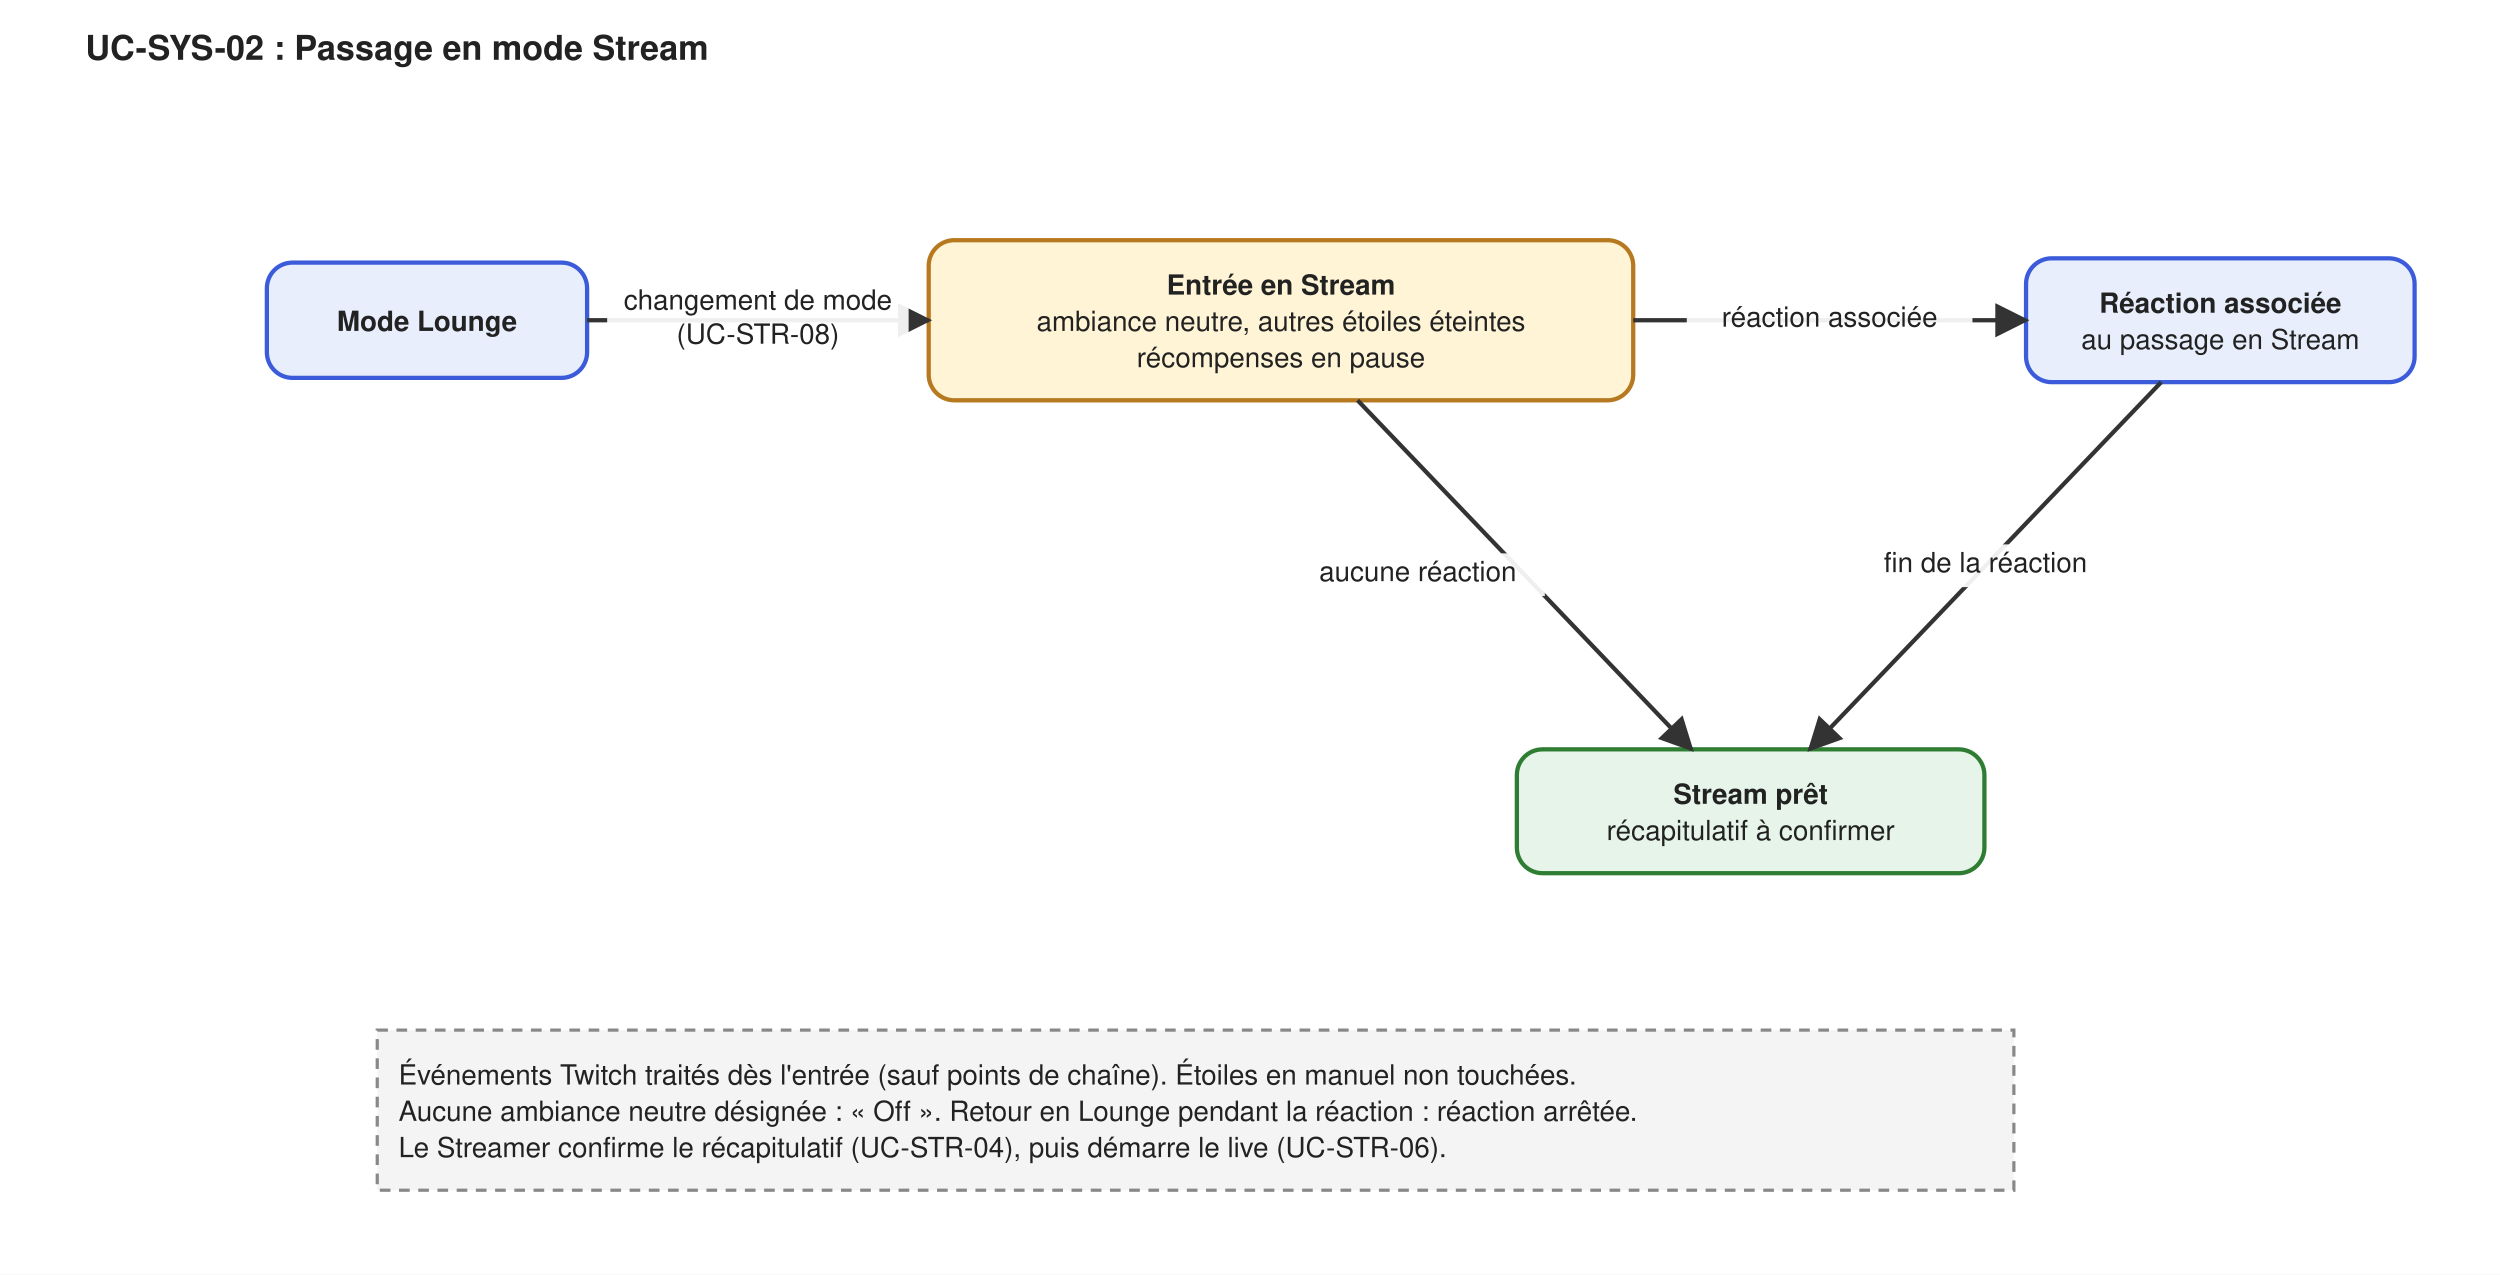
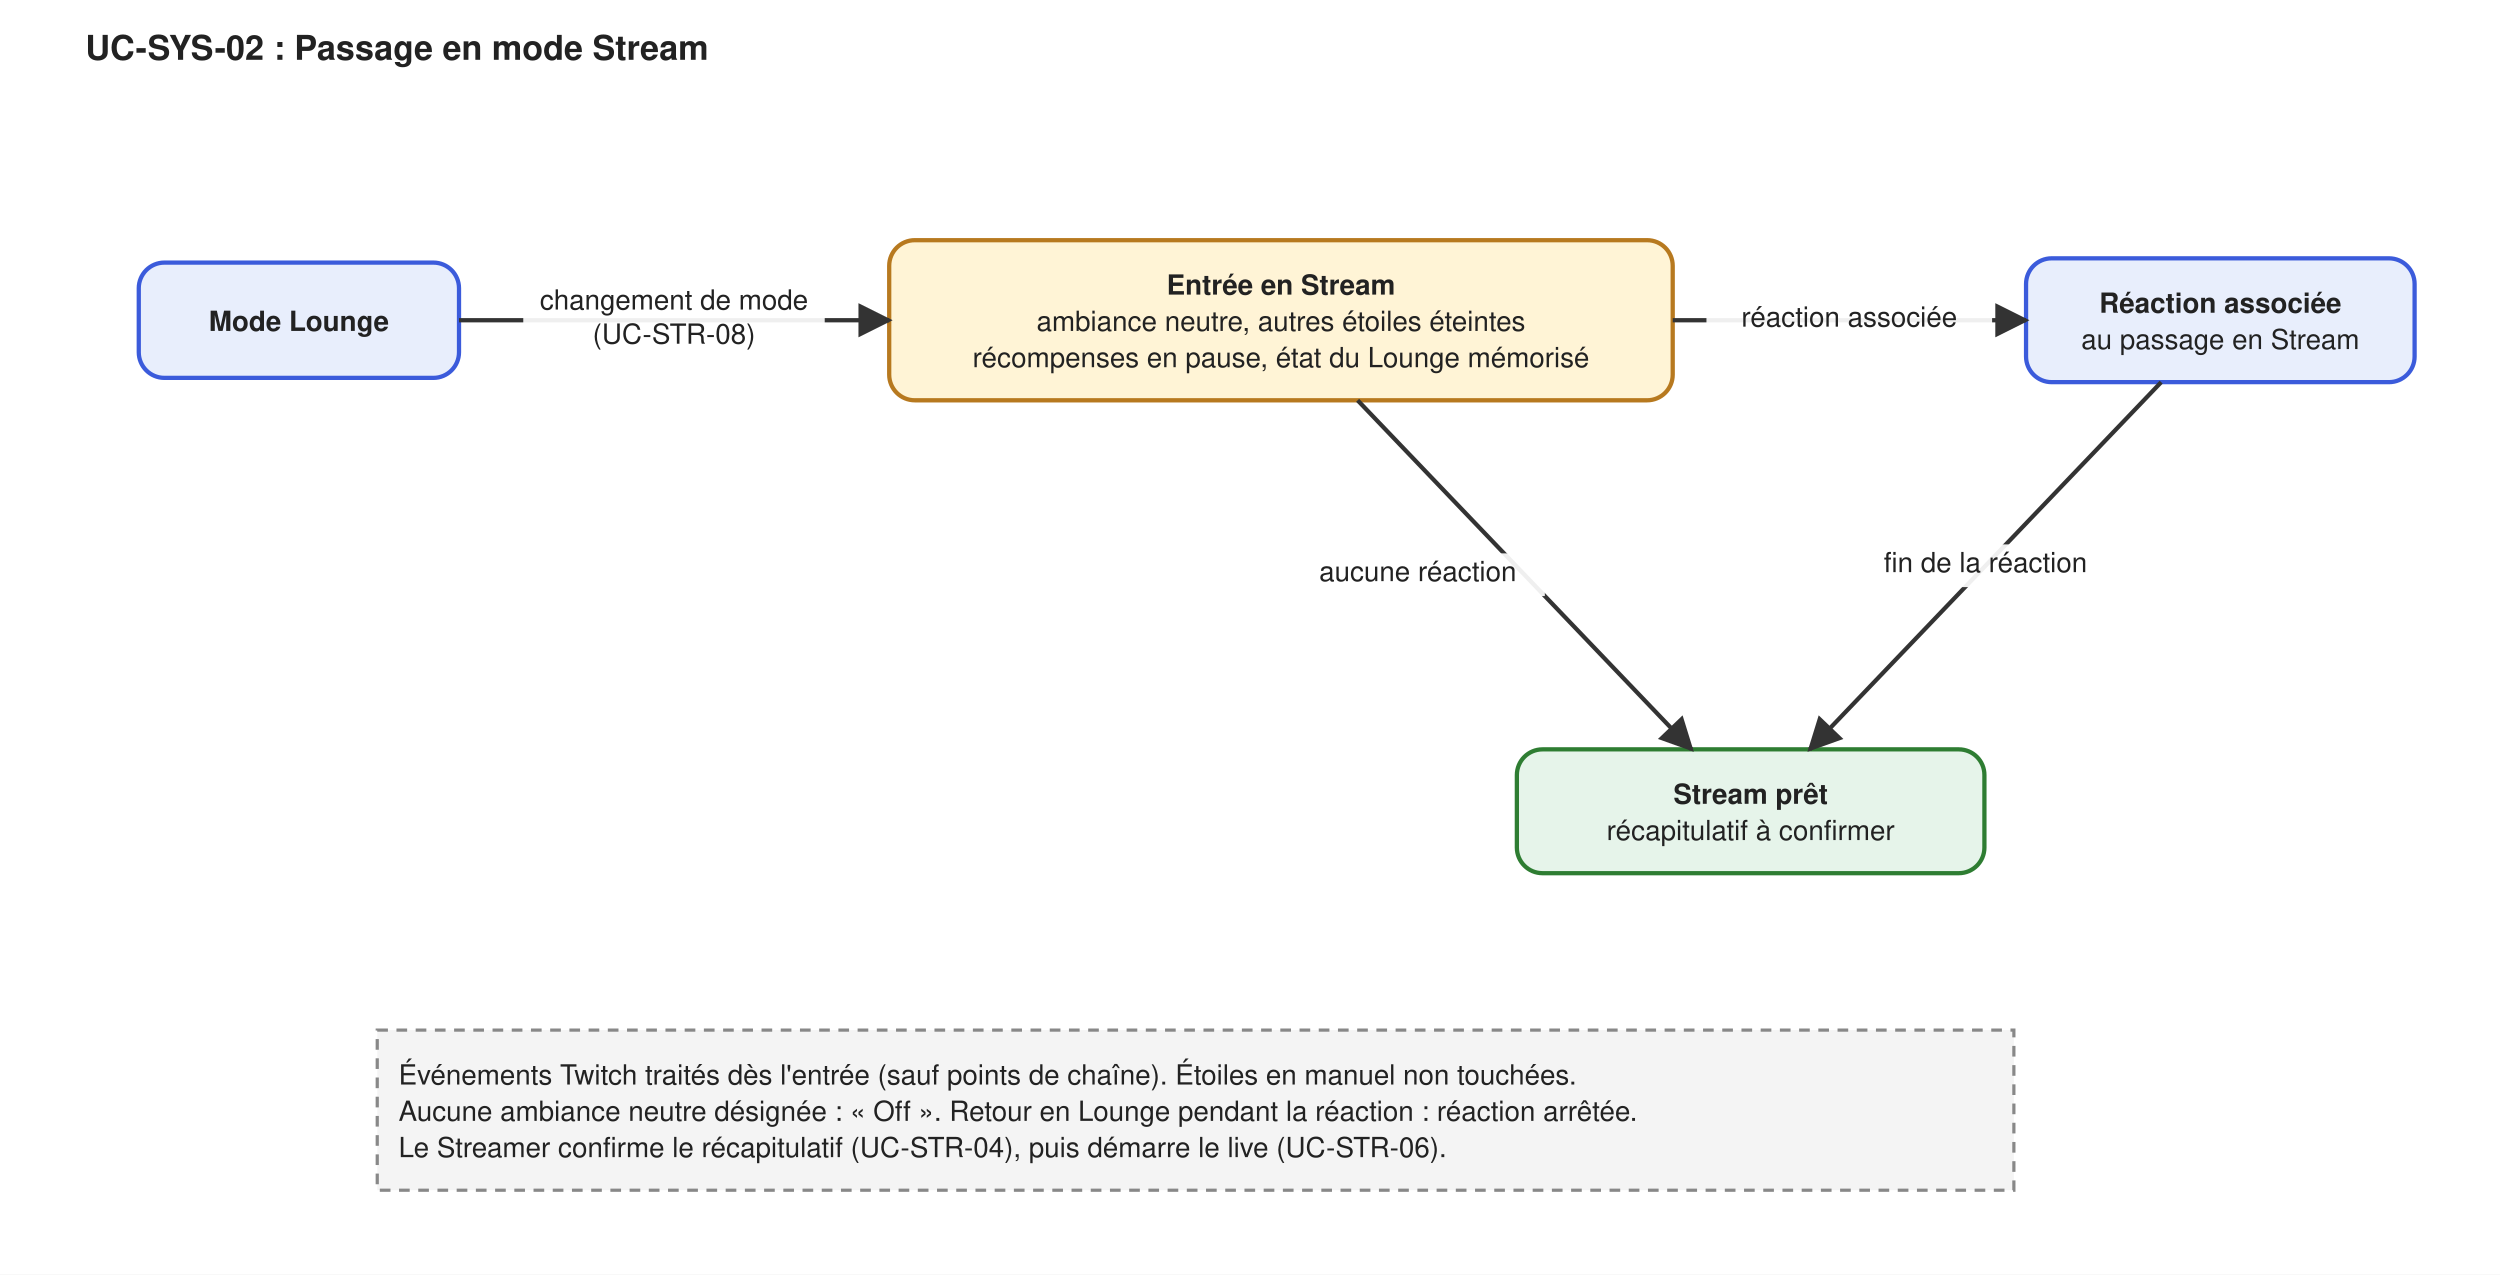
- <svg xmlns="http://www.w3.org/2000/svg" version="1.1" width="1171" height="597" viewBox="0 0 1171 597" content="&lt;mxfile host=&quot;app.diagrams.net&quot;&gt;&lt;diagram name=&quot;UC-SYS-02&quot; id=&quot;d1&quot;&gt;&lt;mxGraphModel dx=&quot;1171&quot; dy=&quot;597&quot; grid=&quot;1&quot; gridSize=&quot;10&quot; guides=&quot;1&quot; tooltips=&quot;1&quot; connect=&quot;1&quot; arrows=&quot;1&quot; fold=&quot;1&quot; page=&quot;1&quot; pageScale=&quot;1&quot; pageWidth=&quot;1171&quot; pageHeight=&quot;597&quot;&gt;&lt;root&gt;&lt;mxCell id=&quot;0&quot;/&gt;&lt;mxCell id=&quot;1&quot; parent=&quot;0&quot;/&gt;&lt;mxCell id=&quot;n2&quot; value=&quot;Mode Lounge&quot; style=&quot;rounded=1;whiteSpace=wrap;html=1;fillColor=#e8eefc;strokeColor=#3b5bdb;strokeWidth=2;fontSize=13;&quot; vertex=&quot;1&quot; parent=&quot;1&quot;&gt;&lt;mxGeometry x=&quot;125.0&quot; y=&quot;123.0&quot; width=&quot;150&quot; height=&quot;54&quot; as=&quot;geometry&quot;/&gt;&lt;/mxCell&gt;&lt;mxCell id=&quot;n3&quot; value=&quot;Entrée en Stream&amp;lt;br&amp;gt;ambiance neutre, autres étoiles éteintes&amp;lt;br&amp;gt;récompenses en pause&quot; style=&quot;rounded=1;whiteSpace=wrap;html=1;fillColor=#fff4d6;strokeColor=#b7791f;strokeWidth=2;fontSize=13;&quot; vertex=&quot;1&quot; parent=&quot;1&quot;&gt;&lt;mxGeometry x=&quot;435.0&quot; y=&quot;112.5&quot; width=&quot;330.0&quot; height=&quot;75&quot; as=&quot;geometry&quot;/&gt;&lt;/mxCell&gt;&lt;mxCell id=&quot;n4&quot; value=&quot;Réaction associée&amp;lt;br&amp;gt;au passage en Stream&quot; style=&quot;rounded=1;whiteSpace=wrap;html=1;fillColor=#e8eefc;strokeColor=#3b5bdb;strokeWidth=2;fontSize=13;&quot; vertex=&quot;1&quot; parent=&quot;1&quot;&gt;&lt;mxGeometry x=&quot;949.0&quot; y=&quot;121.0&quot; width=&quot;182.0&quot; height=&quot;58&quot; as=&quot;geometry&quot;/&gt;&lt;/mxCell&gt;&lt;mxCell id=&quot;n5&quot; value=&quot;Stream prêt&amp;lt;br&amp;gt;récapitulatif à confirmer&quot; style=&quot;rounded=1;whiteSpace=wrap;html=1;fillColor=#e6f4ea;strokeColor=#2e7d32;strokeWidth=2;fontSize=13;&quot; vertex=&quot;1&quot; parent=&quot;1&quot;&gt;&lt;mxGeometry x=&quot;710.5&quot; y=&quot;351.0&quot; width=&quot;219.0&quot; height=&quot;58&quot; as=&quot;geometry&quot;/&gt;&lt;/mxCell&gt;&lt;mxCell id=&quot;n6&quot; value=&quot;Événements Twitch traités dès l'entrée (sauf points de chaîne). Étoiles en manuel non touchées.&amp;lt;br&amp;gt;Aucune ambiance neutre désignée : « Off ». Retour en Lounge pendant la réaction : réaction arrêtée.&amp;lt;br&amp;gt;Le Streamer confirme le récapitulatif (UC-STR-04), puis démarre le live (UC-STR-06).&quot; style=&quot;rounded=0;dashed=1;align=left;spacingLeft=8;whiteSpace=wrap;html=1;fillColor=#f4f4f4;strokeColor=#888888;strokeWidth=2;fontSize=13;&quot; vertex=&quot;1&quot; parent=&quot;1&quot;&gt;&lt;mxGeometry x=&quot;176.7&quot; y=&quot;482.5&quot; width=&quot;766.6&quot; height=&quot;75&quot; as=&quot;geometry&quot;/&gt;&lt;/mxCell&gt;&lt;mxCell id=&quot;e7&quot; value=&quot;changement de mode&amp;lt;br&amp;gt;(UC-STR-08)&quot; style=&quot;edgeStyle=none;html=1;endArrow=block;strokeWidth=2;fontSize=13;labelBackgroundColor=#ffffff;&quot; edge=&quot;1&quot; parent=&quot;1&quot; source=&quot;n2&quot; target=&quot;n3&quot;&gt;&lt;mxGeometry relative=&quot;1&quot; as=&quot;geometry&quot;&gt;&lt;/mxGeometry&gt;&lt;/mxCell&gt;&lt;mxCell id=&quot;e8&quot; value=&quot;réaction associée&quot; style=&quot;edgeStyle=none;html=1;endArrow=block;strokeWidth=2;fontSize=13;labelBackgroundColor=#ffffff;&quot; edge=&quot;1&quot; parent=&quot;1&quot; source=&quot;n3&quot; target=&quot;n4&quot;&gt;&lt;mxGeometry relative=&quot;1&quot; as=&quot;geometry&quot;&gt;&lt;/mxGeometry&gt;&lt;/mxCell&gt;&lt;mxCell id=&quot;e9&quot; value=&quot;fin de la réaction&quot; style=&quot;edgeStyle=none;html=1;endArrow=block;strokeWidth=2;fontSize=13;labelBackgroundColor=#ffffff;&quot; edge=&quot;1&quot; parent=&quot;1&quot; source=&quot;n4&quot; target=&quot;n5&quot;&gt;&lt;mxGeometry relative=&quot;1&quot; as=&quot;geometry&quot;&gt;&lt;/mxGeometry&gt;&lt;/mxCell&gt;&lt;mxCell id=&quot;e10&quot; value=&quot;aucune réaction&quot; style=&quot;edgeStyle=none;html=1;endArrow=block;strokeWidth=2;fontSize=13;labelBackgroundColor=#ffffff;&quot; edge=&quot;1&quot; parent=&quot;1&quot; source=&quot;n3&quot; target=&quot;n5&quot;&gt;&lt;mxGeometry relative=&quot;1&quot; as=&quot;geometry&quot;&gt;&lt;/mxGeometry&gt;&lt;/mxCell&gt;&lt;/root&gt;&lt;/mxGraphModel&gt;&lt;/diagram&gt;&lt;/mxfile&gt;">
+ <svg xmlns="http://www.w3.org/2000/svg" version="1.1" width="1171" height="597" viewBox="0 0 1171 597" content="&lt;mxfile host=&quot;app.diagrams.net&quot;&gt;&lt;diagram name=&quot;UC-SYS-02&quot; id=&quot;d1&quot;&gt;&lt;mxGraphModel dx=&quot;1171&quot; dy=&quot;597&quot; grid=&quot;1&quot; gridSize=&quot;10&quot; guides=&quot;1&quot; tooltips=&quot;1&quot; connect=&quot;1&quot; arrows=&quot;1&quot; fold=&quot;1&quot; page=&quot;1&quot; pageScale=&quot;1&quot; pageWidth=&quot;1171&quot; pageHeight=&quot;597&quot;&gt;&lt;root&gt;&lt;mxCell id=&quot;0&quot;/&gt;&lt;mxCell id=&quot;1&quot; parent=&quot;0&quot;/&gt;&lt;mxCell id=&quot;n2&quot; value=&quot;Mode Lounge&quot; style=&quot;rounded=1;whiteSpace=wrap;html=1;fillColor=#e8eefc;strokeColor=#3b5bdb;strokeWidth=2;fontSize=13;&quot; vertex=&quot;1&quot; parent=&quot;1&quot;&gt;&lt;mxGeometry x=&quot;65.0&quot; y=&quot;123.0&quot; width=&quot;150&quot; height=&quot;54&quot; as=&quot;geometry&quot;/&gt;&lt;/mxCell&gt;&lt;mxCell id=&quot;n3&quot; value=&quot;Entrée en Stream&amp;lt;br&amp;gt;ambiance neutre, autres étoiles éteintes&amp;lt;br&amp;gt;récompenses en pause, état du Lounge mémorisé&quot; style=&quot;rounded=1;whiteSpace=wrap;html=1;fillColor=#fff4d6;strokeColor=#b7791f;strokeWidth=2;fontSize=13;&quot; vertex=&quot;1&quot; parent=&quot;1&quot;&gt;&lt;mxGeometry x=&quot;416.5&quot; y=&quot;112.5&quot; width=&quot;367.0&quot; height=&quot;75&quot; as=&quot;geometry&quot;/&gt;&lt;/mxCell&gt;&lt;mxCell id=&quot;n4&quot; value=&quot;Réaction associée&amp;lt;br&amp;gt;au passage en Stream&quot; style=&quot;rounded=1;whiteSpace=wrap;html=1;fillColor=#e8eefc;strokeColor=#3b5bdb;strokeWidth=2;fontSize=13;&quot; vertex=&quot;1&quot; parent=&quot;1&quot;&gt;&lt;mxGeometry x=&quot;949.0&quot; y=&quot;121.0&quot; width=&quot;182.0&quot; height=&quot;58&quot; as=&quot;geometry&quot;/&gt;&lt;/mxCell&gt;&lt;mxCell id=&quot;n5&quot; value=&quot;Stream prêt&amp;lt;br&amp;gt;récapitulatif à confirmer&quot; style=&quot;rounded=1;whiteSpace=wrap;html=1;fillColor=#e6f4ea;strokeColor=#2e7d32;strokeWidth=2;fontSize=13;&quot; vertex=&quot;1&quot; parent=&quot;1&quot;&gt;&lt;mxGeometry x=&quot;710.5&quot; y=&quot;351.0&quot; width=&quot;219.0&quot; height=&quot;58&quot; as=&quot;geometry&quot;/&gt;&lt;/mxCell&gt;&lt;mxCell id=&quot;n6&quot; value=&quot;Événements Twitch traités dès l'entrée (sauf points de chaîne). Étoiles en manuel non touchées.&amp;lt;br&amp;gt;Aucune ambiance neutre désignée : « Off ». Retour en Lounge pendant la réaction : réaction arrêtée.&amp;lt;br&amp;gt;Le Streamer confirme le récapitulatif (UC-STR-04), puis démarre le live (UC-STR-06).&quot; style=&quot;rounded=0;dashed=1;align=left;spacingLeft=8;whiteSpace=wrap;html=1;fillColor=#f4f4f4;strokeColor=#888888;strokeWidth=2;fontSize=13;&quot; vertex=&quot;1&quot; parent=&quot;1&quot;&gt;&lt;mxGeometry x=&quot;176.7&quot; y=&quot;482.5&quot; width=&quot;766.6&quot; height=&quot;75&quot; as=&quot;geometry&quot;/&gt;&lt;/mxCell&gt;&lt;mxCell id=&quot;e7&quot; value=&quot;changement de mode&amp;lt;br&amp;gt;(UC-STR-08)&quot; style=&quot;edgeStyle=none;html=1;endArrow=block;strokeWidth=2;fontSize=13;labelBackgroundColor=#ffffff;&quot; edge=&quot;1&quot; parent=&quot;1&quot; source=&quot;n2&quot; target=&quot;n3&quot;&gt;&lt;mxGeometry relative=&quot;1&quot; as=&quot;geometry&quot;&gt;&lt;/mxGeometry&gt;&lt;/mxCell&gt;&lt;mxCell id=&quot;e8&quot; value=&quot;réaction associée&quot; style=&quot;edgeStyle=none;html=1;endArrow=block;strokeWidth=2;fontSize=13;labelBackgroundColor=#ffffff;&quot; edge=&quot;1&quot; parent=&quot;1&quot; source=&quot;n3&quot; target=&quot;n4&quot;&gt;&lt;mxGeometry relative=&quot;1&quot; as=&quot;geometry&quot;&gt;&lt;/mxGeometry&gt;&lt;/mxCell&gt;&lt;mxCell id=&quot;e9&quot; value=&quot;fin de la réaction&quot; style=&quot;edgeStyle=none;html=1;endArrow=block;strokeWidth=2;fontSize=13;labelBackgroundColor=#ffffff;&quot; edge=&quot;1&quot; parent=&quot;1&quot; source=&quot;n4&quot; target=&quot;n5&quot;&gt;&lt;mxGeometry relative=&quot;1&quot; as=&quot;geometry&quot;&gt;&lt;/mxGeometry&gt;&lt;/mxCell&gt;&lt;mxCell id=&quot;e10&quot; value=&quot;aucune réaction&quot; style=&quot;edgeStyle=none;html=1;endArrow=block;strokeWidth=2;fontSize=13;labelBackgroundColor=#ffffff;&quot; edge=&quot;1&quot; parent=&quot;1&quot; source=&quot;n3&quot; target=&quot;n5&quot;&gt;&lt;mxGeometry relative=&quot;1&quot; as=&quot;geometry&quot;&gt;&lt;/mxGeometry&gt;&lt;/mxCell&gt;&lt;/root&gt;&lt;/mxGraphModel&gt;&lt;/diagram&gt;&lt;/mxfile&gt;">
  <rect width="1171" height="597" fill="#ffffff" />
  <defs>
    <marker id="ar" viewBox="0 0 10 10" refX="9" refY="5" markerWidth="8" markerHeight="8" orient="auto-start-reverse">
      <path d="M0,0 L10,5 L0,10 z" fill="#333" />
    </marker>
  </defs>
  <g font-family="Helvetica, Arial, sans-serif" font-size="13" fill="#222">
    <text x="40" y="28" font-size="16" font-weight="bold">UC-SYS-02 : Passage en mode Stream</text>
-     <rect x="125.0" y="123.0" width="150" height="54" rx="12" fill="#e8eefc" stroke="#3b5bdb" stroke-width="2" />
-     <text x="200" y="155.0" text-anchor="middle" font-weight="bold">Mode Lounge</text>
-     <rect x="435.0" y="112.5" width="330.0" height="75" rx="12" fill="#fff4d6" stroke="#b7791f" stroke-width="2" />
+     <rect x="65.0" y="123.0" width="150" height="54" rx="12" fill="#e8eefc" stroke="#3b5bdb" stroke-width="2" />
+     <text x="140" y="155.0" text-anchor="middle" font-weight="bold">Mode Lounge</text>
+     <rect x="416.5" y="112.5" width="367.0" height="75" rx="12" fill="#fff4d6" stroke="#b7791f" stroke-width="2" />
    <text x="600" y="138.0" text-anchor="middle" font-weight="bold">Entrée en Stream</text>
    <text x="600" y="155.0" text-anchor="middle">ambiance neutre, autres étoiles éteintes</text>
-     <text x="600" y="172.0" text-anchor="middle">récompenses en pause</text>
+     <text x="600" y="172.0" text-anchor="middle">récompenses en pause, état du Lounge mémorisé</text>
    <rect x="949.0" y="121.0" width="182.0" height="58" rx="12" fill="#e8eefc" stroke="#3b5bdb" stroke-width="2" />
    <text x="1040" y="146.5" text-anchor="middle" font-weight="bold">Réaction associée</text>
    <text x="1040" y="163.5" text-anchor="middle">au passage en Stream</text>
    <rect x="710.5" y="351.0" width="219.0" height="58" rx="12" fill="#e6f4ea" stroke="#2e7d32" stroke-width="2" />
    <text x="820" y="376.5" text-anchor="middle" font-weight="bold">Stream prêt</text>
    <text x="820" y="393.5" text-anchor="middle">récapitulatif à confirmer</text>
    <rect x="176.7" y="482.5" width="766.6" height="75" fill="#f4f4f4" stroke="#888888" stroke-width="1.5" stroke-dasharray="5,4" />
    <text x="186.7" y="508.0">Événements Twitch traités dès l'entrée (sauf points de chaîne). Étoiles en manuel non touchées.</text>
    <text x="186.7" y="525.0">Aucune ambiance neutre désignée : « Off ». Retour en Lounge pendant la réaction : réaction arrêtée.</text>
    <text x="186.7" y="542.0">Le Streamer confirme le récapitulatif (UC-STR-04), puis démarre le live (UC-STR-06).</text>
-     <polyline points="275.0,150.0 435.0,150.0" fill="none" stroke="#333" stroke-width="2" marker-end="url(#ar)" />
-     <rect x="284.4" y="132.0" width="141.2" height="36" fill="#ffffff" opacity="0.92" />
-     <text x="355.0" y="145.0" text-anchor="middle">changement de mode</text>
-     <text x="355.0" y="161.0" text-anchor="middle">(UC-STR-08)</text>
-     <polyline points="765.0,150.0 949.0,150.0" fill="none" stroke="#333" stroke-width="2" marker-end="url(#ar)" />
-     <rect x="790.1" y="140.0" width="133.8" height="20" fill="#ffffff" opacity="0.92" />
-     <text x="857.0" y="153.0" text-anchor="middle">réaction associée</text>
+     <polyline points="215.0,150.0 416.5,150.0" fill="none" stroke="#333" stroke-width="2" marker-end="url(#ar)" />
+     <rect x="245.1" y="132.0" width="141.2" height="36" fill="#ffffff" opacity="0.92" />
+     <text x="315.7" y="145.0" text-anchor="middle">changement de mode</text>
+     <text x="315.7" y="161.0" text-anchor="middle">(UC-STR-08)</text>
+     <polyline points="783.5,150.0 949.0,150.0" fill="none" stroke="#333" stroke-width="2" marker-end="url(#ar)" />
+     <rect x="799.3" y="140.0" width="133.8" height="20" fill="#ffffff" opacity="0.92" />
+     <text x="866.2" y="153.0" text-anchor="middle">réaction associée</text>
    <polyline points="1012.3,179.0 847.7,351.0" fill="none" stroke="#333" stroke-width="2" marker-end="url(#ar)" />
    <rect x="859.4" y="255.0" width="141.2" height="20" fill="#ffffff" opacity="0.92" />
    <text x="930.0" y="268.0" text-anchor="middle">fin de la réaction</text>
    <polyline points="635.9,187.5 792.3,351.0" fill="none" stroke="#333" stroke-width="2" marker-end="url(#ar)" />
    <rect x="604.6" y="259.2" width="119.0" height="20" fill="#ffffff" opacity="0.92" />
    <text x="664.1" y="272.2" text-anchor="middle">aucune réaction</text>
  </g>
</svg>
